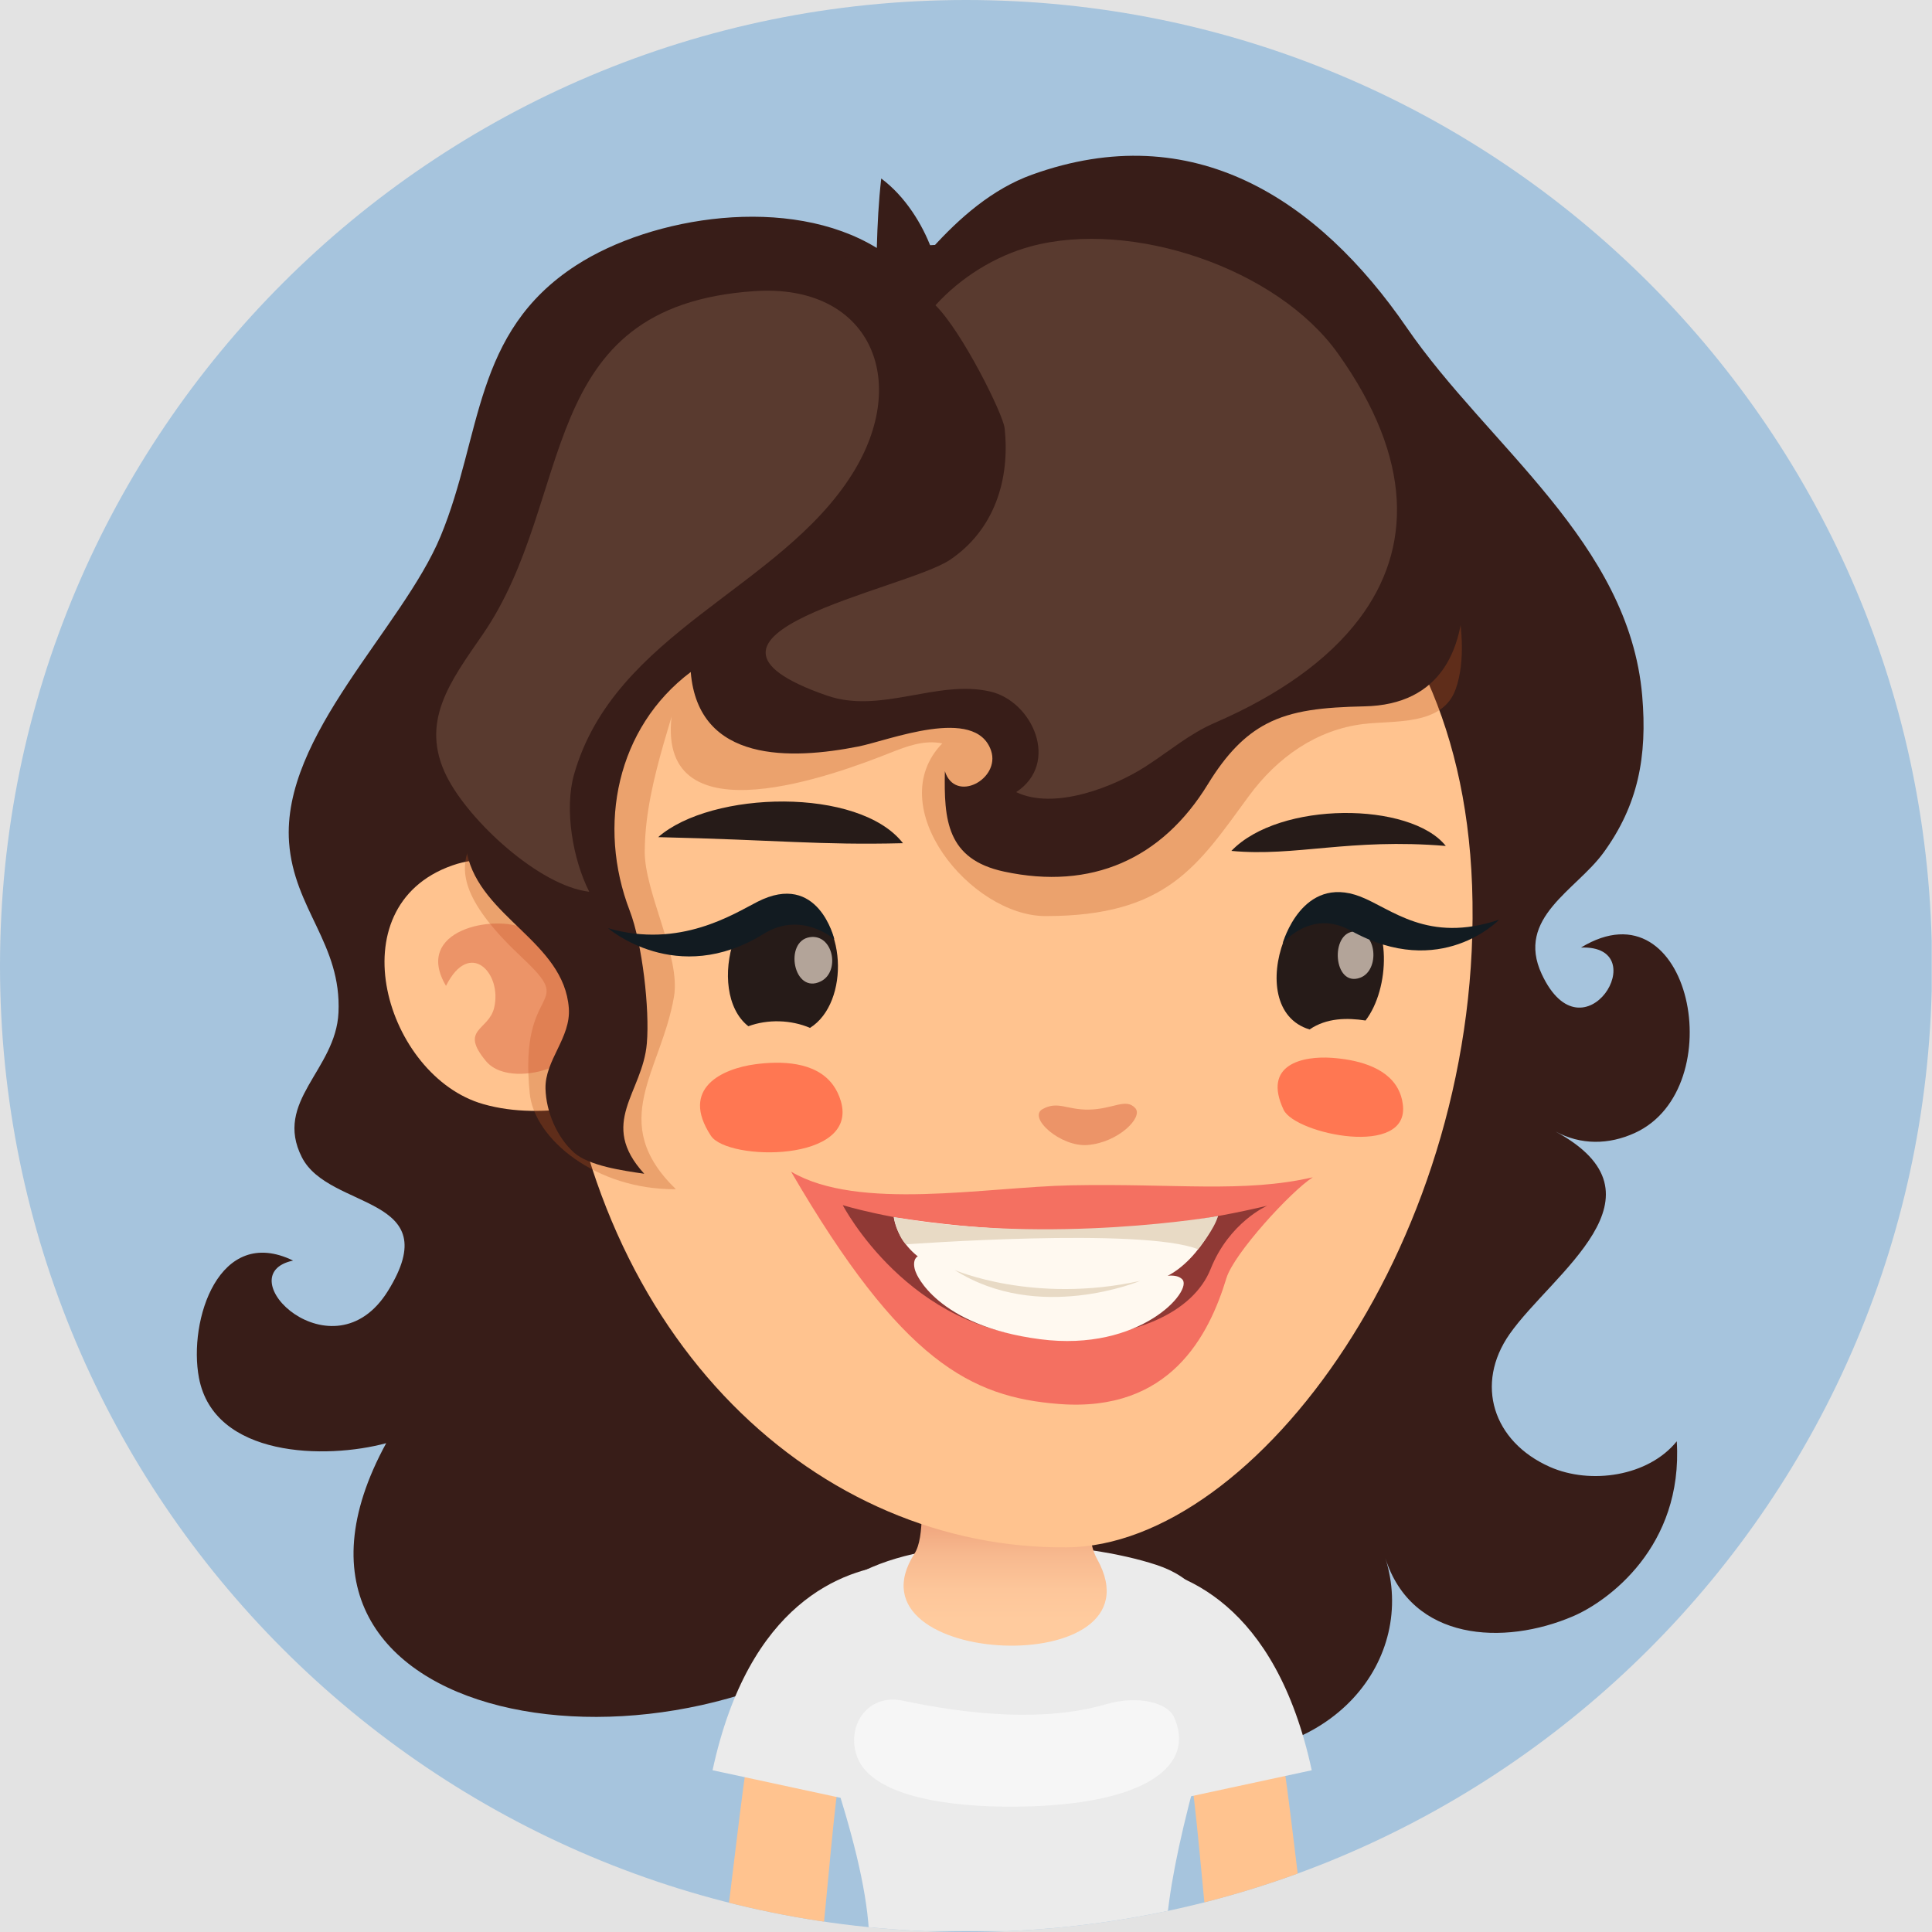
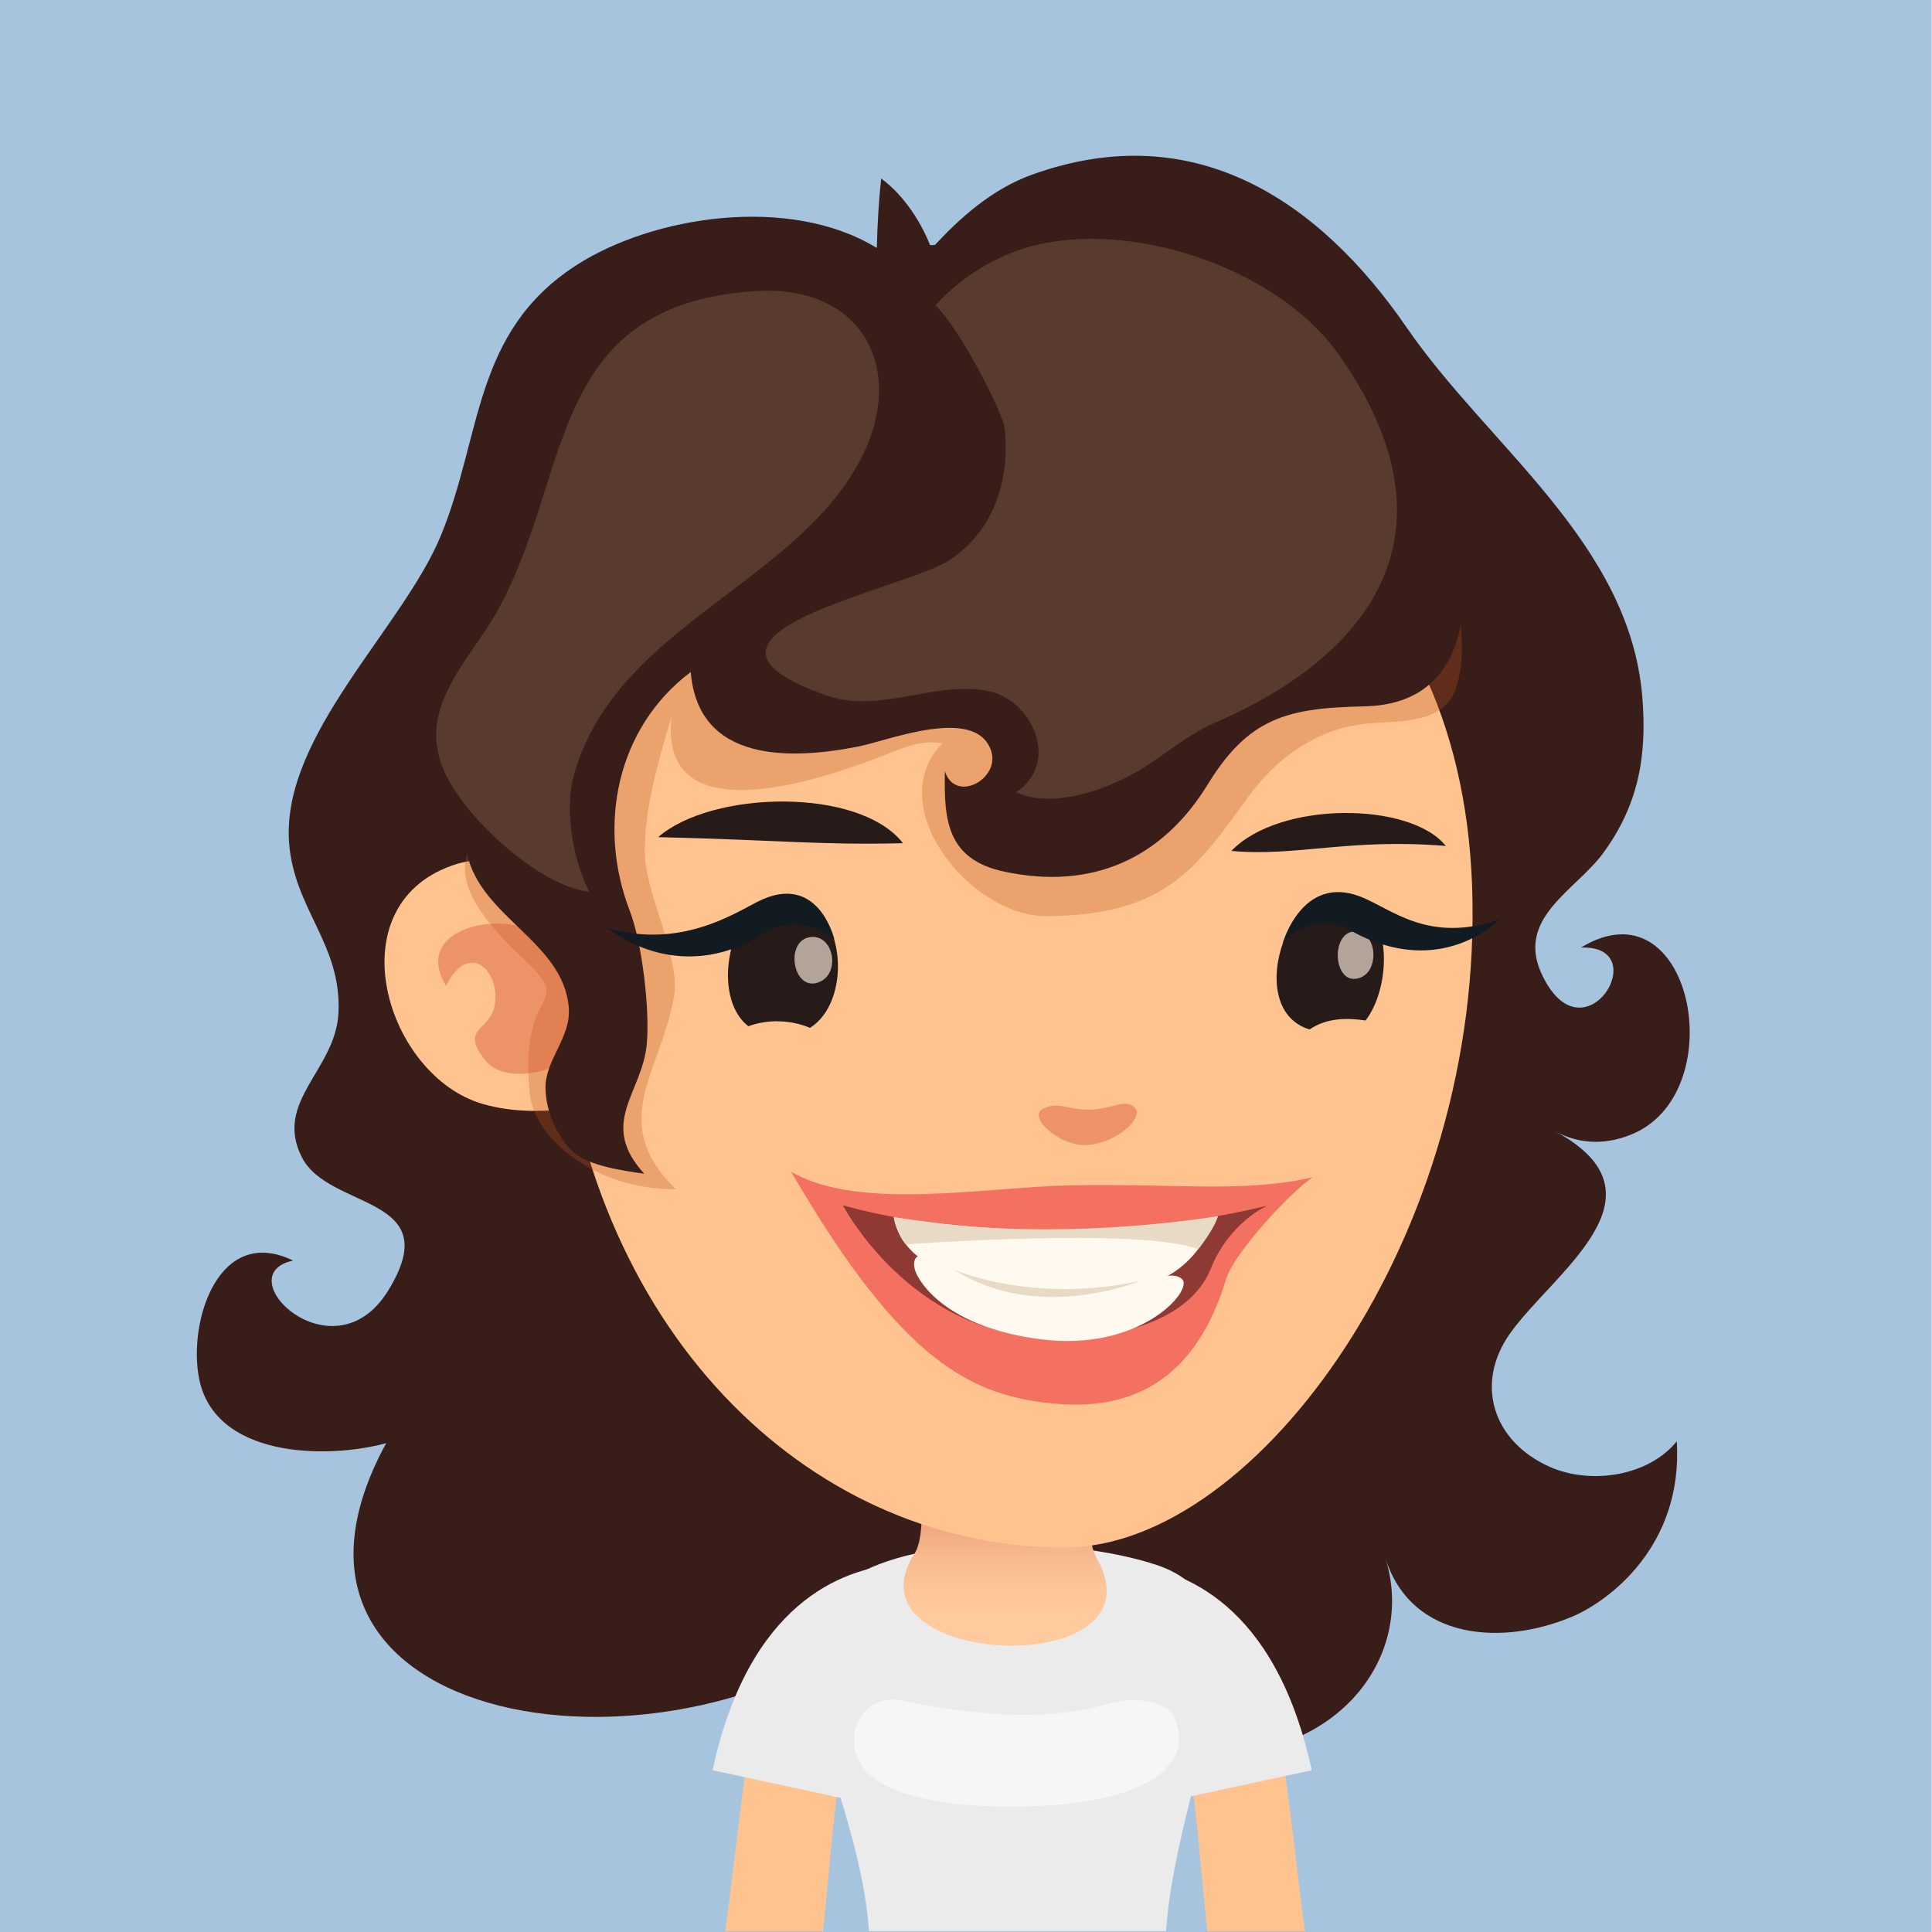
<svg xmlns="http://www.w3.org/2000/svg" width="100%" height="100%" viewBox="0 0 66 66" version="1.1" xml:space="preserve" style="fill-rule:evenodd;clip-rule:evenodd;stroke-linejoin:round;stroke-miterlimit:2;">
  <g transform="matrix(1,0,0,1,-766,-88)">
-     <g id="avatars">
-       <rect x="0" y="0" width="1000" height="765" style="fill:rgb(227,227,227);" />
-       <g transform="matrix(1,0,0,1,0.421,-0.251)">
-         <clipPath id="_clip1">
-           <circle cx="798.579" cy="121.251" r="33" />
-         </clipPath>
-         <g clip-path="url(#_clip1)">
-           <rect x="765.568" y="88.251" width="66" height="66" style="fill:rgb(166,196,221);" />
+     <g transform="matrix(1,0,0,1,0.421,-0.251)">
+       <rect x="765.568" y="88.251" width="66" height="66" style="fill:rgb(166,196,221);" />
+     </g>
+     <g transform="matrix(1,0,0,1,0.421,-0.251)">
+       <path d="M778.772,137.552C773.419,147.35 788.661,149.771 796.199,143.278C799.428,140.496 802.02,147.834 805.924,148.182C811.198,148.651 813.98,144.867 812.906,141.482C813.805,144.315 816.95,144.481 819.321,143.463C820.502,142.957 823.082,141.094 822.86,137.488C821.888,138.69 819.911,138.976 818.524,138.362C816.577,137.499 815.955,135.531 817.15,133.824C818.61,131.743 822.762,129.097 818.711,126.901C819.58,127.372 820.538,127.362 821.43,126.953C824.755,125.431 823.349,118.327 819.588,120.621C822.142,120.525 819.678,124.59 818.248,121.531C817.347,119.6 819.426,118.664 820.36,117.375C821.536,115.757 821.859,114.098 821.679,112.018C821.227,106.782 816.41,103.481 813.637,99.445C810.614,95.049 806.339,92.238 800.836,94.217C799.478,94.706 798.354,95.694 797.4,96.751C797.093,95.924 796.509,94.962 795.683,94.349C795.594,95.133 795.554,95.922 795.532,96.722C792.543,94.89 787.856,95.633 785.257,97.318C781.723,99.607 782.056,103.131 780.63,106.571C779.326,109.715 775.192,113.377 775.454,117.027C775.619,119.312 777.251,120.493 777.142,122.845C777.051,124.809 774.917,125.868 775.892,127.786C776.821,129.612 780.875,129.058 778.832,132.351C776.96,135.367 773.296,131.801 775.592,131.314C773.06,130.083 772.003,133.362 772.376,135.323C772.896,138.051 776.719,138.109 778.772,137.552Z" style="fill:rgb(56,29,24);fill-rule:nonzero;" />
+       <g>
+         <path d="M810.163,154.221C810.035,153.474 809.541,148.941 809.36,148.1L806.233,148.774C806.405,149.567 806.721,153.369 806.82,154.221L810.163,154.221Z" style="fill:rgb(255,195,143);fill-rule:nonzero;" />
+         <g>
+           <path d="M804.707,149.95C804.314,148.129 803.755,147.495 803.605,147.482L804.131,141.692C805.938,141.857 809.152,142.988 810.39,148.726L804.707,149.95Z" style="fill:rgb(235,235,235);fill-rule:nonzero;" />
        </g>
        <g>
-           <clipPath id="_clip2">
-             <circle cx="798.579" cy="121.251" r="33" />
-           </clipPath>
-           <g clip-path="url(#_clip2)">
-             <g>
-               <path d="M778.772,137.552C773.419,147.35 788.661,149.771 796.199,143.278C799.428,140.496 802.02,147.834 805.924,148.182C811.198,148.651 813.98,144.867 812.906,141.482C813.805,144.315 816.95,144.481 819.321,143.463C820.502,142.957 823.082,141.094 822.86,137.488C821.888,138.69 819.911,138.976 818.524,138.362C816.577,137.499 815.955,135.531 817.15,133.824C818.61,131.743 822.762,129.097 818.711,126.901C819.58,127.372 820.538,127.362 821.43,126.953C824.755,125.431 823.349,118.327 819.588,120.621C822.142,120.525 819.678,124.59 818.248,121.531C817.347,119.6 819.426,118.664 820.36,117.375C821.536,115.757 821.859,114.098 821.679,112.018C821.227,106.782 816.41,103.481 813.637,99.445C810.614,95.049 806.339,92.238 800.836,94.217C799.478,94.706 798.354,95.694 797.4,96.751C797.093,95.924 796.509,94.962 795.683,94.349C795.594,95.133 795.554,95.922 795.532,96.722C792.543,94.89 787.856,95.633 785.257,97.318C781.723,99.607 782.056,103.131 780.63,106.571C779.326,109.715 775.192,113.377 775.454,117.027C775.619,119.312 777.251,120.493 777.142,122.845C777.051,124.809 774.917,125.868 775.892,127.786C776.821,129.612 780.875,129.058 778.832,132.351C776.96,135.367 773.296,131.801 775.592,131.314C773.06,130.083 772.003,133.362 772.376,135.323C772.896,138.051 776.719,138.109 778.772,137.552Z" style="fill:rgb(56,29,24);fill-rule:nonzero;" />
-             </g>
-             <g>
-               <path d="M810.163,154.221C810.035,153.474 809.541,148.941 809.36,148.1L806.233,148.774C806.405,149.567 806.721,153.369 806.82,154.221L810.163,154.221Z" style="fill:rgb(255,195,143);fill-rule:nonzero;" />
-               <g>
-                 <path d="M804.707,149.95C804.314,148.129 803.755,147.495 803.605,147.482L804.131,141.692C805.938,141.857 809.152,142.988 810.39,148.726L804.707,149.95Z" style="fill:rgb(235,235,235);fill-rule:nonzero;" />
-               </g>
-               <g>
-                 <path d="M790.352,154.221C790.48,153.474 790.975,148.941 791.155,148.1L794.282,148.774C794.11,149.567 793.795,153.369 793.695,154.221L790.352,154.221Z" style="fill:rgb(255,195,143);fill-rule:nonzero;" />
-               </g>
-               <g>
-                 <path d="M795.605,149.95L789.921,148.725C791.158,142.987 794.373,141.856 796.18,141.691L796.705,147.481C796.558,147.495 795.998,148.129 795.605,149.95Z" style="fill:rgb(235,235,235);fill-rule:nonzero;" />
-               </g>
-               <path d="M805.414,154.221C805.5,152.915 805.815,151.299 806.396,149.125C807.492,145.025 807.616,142.542 805.081,141.709C802.618,140.899 798.077,140.627 795.377,141.782C793.224,142.703 792.535,144.195 794.004,148.742C794.652,150.747 795.167,152.645 795.263,154.221L805.414,154.221Z" style="fill:rgb(235,235,235);fill-rule:nonzero;" />
-               <path d="M803.059,141.513C802.533,140.57 803.001,139.073 803.092,137.473C803.302,133.848 797.04,133.713 797.048,137.669C797.05,139.423 797.183,140.758 796.819,141.326C794.311,145.246 805.398,145.714 803.059,141.513Z" style="fill:url(#_Linear3);fill-rule:nonzero;" />
-               <path d="M794.866,148.281C795.384,149.627 798.002,149.99 800.278,149.969C804.771,149.929 806.447,148.549 805.676,146.892C805.469,146.448 804.505,146.139 803.36,146.471C801.229,147.09 798.626,146.816 796.434,146.351C795.174,146.082 794.473,147.266 794.866,148.281Z" style="fill:rgb(251,251,251);fill-opacity:0.7;fill-rule:nonzero;" />
-             </g>
-             <g>
-               <path d="M815.868,118.509C815.45,107.028 806.93,102.134 798.568,103.203C790.207,104.272 783.576,111.004 784.672,122.595C785.769,134.187 793.592,141.181 802.022,141.112C808.492,141.061 816.3,130.48 815.868,118.509Z" style="fill:rgb(255,195,143);fill-rule:nonzero;" />
-               <path d="M782.085,125.968C783.145,126.272 784.268,126.242 785.343,126.085C785.364,126.051 785.384,126.017 785.405,125.98C785.869,125.175 784.922,121.303 784.658,120.51C783.993,118.512 782.943,117.141 781.023,117.818C777.024,119.231 778.772,125.024 782.085,125.968Z" style="fill:rgb(255,195,143);fill-rule:nonzero;" />
-               <path d="M787.662,116.376C787.627,116.69 787.607,117.008 787.604,117.327C787.59,118.728 788.838,120.929 788.604,122.295C788.168,124.853 786.3,126.581 788.669,128.876C785.944,128.902 783.835,127.161 783.676,125.61C783.28,121.749 785.35,122.777 783.405,120.956C779.445,117.243 782.717,116.804 782.987,114.543C783.274,112.127 785.41,109.982 786.67,108.027C788.437,105.282 791.663,104.011 794.725,103.316C799.147,102.312 803.901,102.146 808.404,102.623C810.527,102.849 812.81,102.863 813.973,104.979C814.92,106.706 815.979,109.898 815.308,111.79C814.859,113.058 813.211,112.853 812.141,112.986C810.562,113.183 809.222,114.107 808.234,115.456C806.499,117.825 805.448,119.546 801.299,119.546C798.745,119.546 795.677,115.803 797.768,113.647C797.148,113.518 796.545,113.749 795.968,113.978C794.226,114.667 788.036,117.01 788.521,112.734C788.164,113.925 787.804,115.136 787.662,116.376Z" style="fill:rgb(188,85,30);fill-opacity:0.3;fill-rule:nonzero;" />
-               <path d="M784.379,124.728C786.223,123.922 784.811,120.606 783.521,119.98C782.464,119.469 779.681,120.021 780.815,121.93C781.626,120.307 782.742,121.5 782.46,122.676C782.274,123.465 781.259,123.396 782.183,124.502C782.682,125.099 783.799,124.979 784.379,124.728Z" style="fill:rgb(209,79,46);fill-opacity:0.4;fill-rule:nonzero;" />
-               <path d="M808.841,112.981C809.732,112.514 810.778,112.412 812.189,112.381C814.791,112.328 815.691,110.439 815.572,107.954C815.25,101.21 808.816,97.751 802.851,97.223C801.135,97.073 799.519,96.565 797.767,96.61C794.845,96.686 792.017,97.676 789.441,99.049C785.603,101.094 783.128,105.726 782.006,109.841C781.354,112.242 781.009,114.942 781.531,117.402C781.996,119.597 784.843,120.425 785.011,122.691C785.085,123.705 784.191,124.467 784.214,125.439C784.234,126.237 784.608,127.104 785.185,127.622C785.695,128.08 786.869,128.243 787.587,128.348C786,126.608 787.533,125.596 787.676,123.895C787.777,122.728 787.52,120.477 787.092,119.364C785.971,116.452 786.648,113.11 789.176,111.208C789.43,114.329 792.619,114.204 794.9,113.753C795.927,113.551 798.913,112.344 799.436,113.896C799.761,114.865 798.211,115.706 797.857,114.596C797.826,116.247 797.912,117.606 799.885,118.027C802.854,118.662 805.268,117.612 806.843,115.039C807.481,113.998 808.108,113.366 808.841,112.981Z" style="fill:rgb(56,29,24);fill-rule:nonzero;" />
-               <path d="M812.019,109.384C810.94,110.818 809.232,112.011 807.084,112.941C806.202,113.322 805.513,113.924 804.707,114.44C803.618,115.139 801.597,115.935 800.293,115.311C801.8,114.32 800.851,112.204 799.404,111.874C797.583,111.458 795.673,112.652 793.832,112.014C787.814,109.93 796.507,108.4 798.028,107.378C799.541,106.361 800.092,104.64 799.897,102.874C799.845,102.4 798.46,99.597 797.536,98.679C798.389,97.738 799.568,96.997 800.798,96.666C804.235,95.741 809.205,97.408 811.287,100.329C813.864,103.946 813.814,106.998 812.019,109.384Z" style="fill:rgb(89,58,47);fill-rule:nonzero;" />
-               <path d="M785.188,114.712C784.852,115.899 785.148,117.616 785.709,118.715C784.002,118.515 781.602,116.299 780.837,114.771C779.908,112.911 780.964,111.528 782.064,109.933C785.29,105.249 783.765,98.707 791.356,98.196C795.266,97.933 796.727,101.212 794.689,104.45C792.223,108.371 786.563,109.854 785.188,114.712Z" style="fill:rgb(89,58,47);fill-rule:nonzero;" />
-             </g>
-             <g>
-               <path d="M813.337,125.449C813.416,125.598 813.475,125.768 813.499,125.96C813.769,127.829 809.822,126.993 809.43,126.165C808.697,124.612 810.078,124.318 811.08,124.388C811.852,124.444 812.916,124.661 813.337,125.449Z" style="fill:rgb(255,119,82);fill-rule:nonzero;" />
-               <path d="M794.037,125.317C794.15,125.471 794.24,125.654 794.305,125.871C794.916,127.975 790.434,127.919 789.865,127.051C788.795,125.421 790.261,124.758 791.377,124.608C792.234,124.494 793.441,124.499 794.037,125.317Z" style="fill:rgb(255,119,82);fill-rule:nonzero;" />
-               <path d="M814.97,117.15C813.762,115.636 809.291,115.605 807.645,117.319C809.84,117.526 811.676,116.877 814.97,117.15Z" style="fill:rgb(38,27,24);fill-rule:nonzero;" />
-               <path d="M804.364,126.109C804.64,126.42 803.782,127.28 802.736,127.366C801.812,127.444 800.675,126.426 801.196,126.139C801.718,125.851 802.017,126.166 802.764,126.157C803.597,126.148 804.041,125.746 804.364,126.109Z" style="fill:rgb(209,79,46);fill-opacity:0.4;fill-rule:nonzero;" />
-               <path d="M788.063,116.849C789.88,115.258 794.925,115.126 796.426,117.056C793.569,117.127 792.181,116.945 788.063,116.849Z" style="fill:rgb(38,27,24);fill-rule:nonzero;" />
-               <g>
-                 <g opacity="0.7">
-                   <path d="M810.426,128.469C808.062,129.011 805.742,128.675 802.182,128.743C799.238,128.801 794.905,129.636 792.603,128.276C796.381,134.766 798.75,135.983 801.766,136.214C805.548,136.502 806.877,133.881 807.477,131.91C807.73,131.076 809.677,128.947 810.426,128.469Z" style="fill:rgb(240,77,77);fill-rule:nonzero;" />
-                 </g>
-                 <path d="M794.369,129.42C794.369,129.42 800.623,131.402 808.867,129.441C808.867,129.441 807.573,130.003 806.937,131.599C806.356,133.059 804.355,134.05 801.34,133.946C796.634,133.783 794.369,129.42 794.369,129.42Z" style="fill:rgb(143,57,53);fill-rule:nonzero;" />
-                 <path d="M796.113,129.831C796.113,129.831 796.236,131.144 797.903,131.672C800.043,132.352 802.356,132.423 804.75,132.075C806.363,131.841 807.185,129.796 807.185,129.796C807.185,129.796 802.568,130.862 796.113,129.831Z" style="fill:rgb(255,249,240);fill-rule:nonzero;" />
-                 <path d="M796.873,131.732C796.715,131.388 796.792,130.84 797.554,131.361C798.62,132.091 800.408,132.267 802.564,132.215C804.561,132.168 805.579,131.574 805.964,131.952C806.353,132.328 804.541,134.447 801.112,134.001C797.544,133.537 796.873,131.732 796.873,131.732Z" style="fill:rgb(255,249,240);fill-rule:nonzero;" />
-                 <path d="M796.527,130.76C796.527,130.76 804.592,130.167 806.507,130.928C806.507,130.928 807.085,130.212 807.184,129.794C807.184,129.794 801.538,130.785 796.113,129.83C796.113,129.831 796.224,130.441 796.527,130.76Z" style="fill:rgb(232,218,197);fill-rule:nonzero;" />
-                 <path d="M798.19,131.635C798.19,131.635 800.883,132.809 804.534,132.006C804.534,132.006 801.052,133.466 798.19,131.635Z" style="fill:rgb(232,218,197);fill-rule:nonzero;" />
-               </g>
-               <g>
-                 <path d="M793.25,123.365C792.604,123.088 791.806,123.063 791.144,123.309C789.631,122.125 790.742,118.132 792.909,118.946C794.521,119.552 794.622,122.508 793.25,123.365Z" style="fill:rgb(38,27,24);fill-rule:nonzero;" />
-               </g>
-               <path d="M793.245,120.266C794.044,120.146 794.294,121.442 793.618,121.776C792.685,122.24 792.348,120.402 793.245,120.266Z" style="fill:rgb(240,222,209);fill-opacity:0.7;fill-rule:nonzero;" />
-               <g>
-                 <path d="M811.983,118.988C813.15,119.731 813.058,122.031 812.228,123.113C811.603,123.017 810.902,123.019 810.316,123.419C807.896,122.689 809.809,117.6 811.983,118.988Z" style="fill:rgb(38,27,24);fill-rule:nonzero;" />
-               </g>
-               <path d="M811.858,120.071C812.621,120.054 812.72,121.397 812.049,121.65C811.124,121.998 810.999,120.092 811.858,120.071Z" style="fill:rgb(240,222,209);fill-opacity:0.7;fill-rule:nonzero;" />
-               <path d="M816.79,119.67C816.79,119.67 814.804,121.758 811.723,120.042C810.364,119.286 809.398,120.477 809.398,120.477C809.398,120.477 810.053,118.113 812.046,118.878C813.115,119.291 814.347,120.491 816.79,119.67Z" style="fill:rgb(18,27,33);fill-rule:nonzero;" />
-               <path d="M786.352,119.96C786.352,119.96 788.694,121.993 791.664,120.155C792.965,119.347 794.081,120.339 794.081,120.339C794.081,120.339 793.538,117.997 791.457,119.056C790.659,119.46 788.81,120.673 786.352,119.96Z" style="fill:rgb(18,27,33);fill-rule:nonzero;" />
-             </g>
+           <path d="M790.352,154.221C790.48,153.474 790.975,148.941 791.155,148.1L794.282,148.774C794.11,149.567 793.795,153.369 793.695,154.221L790.352,154.221Z" style="fill:rgb(255,195,143);fill-rule:nonzero;" />
+         </g>
+         <g>
+           <path d="M795.605,149.95L789.921,148.725C791.158,142.987 794.373,141.856 796.18,141.691L796.705,147.481C796.558,147.495 795.998,148.129 795.605,149.95Z" style="fill:rgb(235,235,235);fill-rule:nonzero;" />
+         </g>
+         <path d="M805.414,154.221C805.5,152.915 805.815,151.299 806.396,149.125C807.492,145.025 807.616,142.542 805.081,141.709C802.618,140.899 798.077,140.627 795.377,141.782C793.224,142.703 792.535,144.195 794.004,148.742C794.652,150.747 795.167,152.645 795.263,154.221L805.414,154.221Z" style="fill:rgb(235,235,235);fill-rule:nonzero;" />
+         <path d="M803.059,141.513C802.533,140.57 803.001,139.073 803.092,137.473C803.302,133.848 797.04,133.713 797.048,137.669C797.05,139.423 797.183,140.758 796.819,141.326C794.311,145.246 805.398,145.714 803.059,141.513Z" style="fill:url(#_Linear1);fill-rule:nonzero;" />
+         <path d="M794.866,148.281C795.384,149.627 798.002,149.99 800.278,149.969C804.771,149.929 806.447,148.549 805.676,146.892C805.469,146.448 804.505,146.139 803.36,146.471C801.229,147.09 798.626,146.816 796.434,146.351C795.174,146.082 794.473,147.266 794.866,148.281Z" style="fill:rgb(251,251,251);fill-opacity:0.7;fill-rule:nonzero;" />
+       </g>
+       <g>
+         <path d="M815.868,118.509C815.45,107.028 806.93,102.134 798.568,103.203C790.207,104.272 783.576,111.004 784.672,122.595C785.769,134.187 793.592,141.181 802.022,141.112C808.492,141.061 816.3,130.48 815.868,118.509Z" style="fill:rgb(255,195,143);fill-rule:nonzero;" />
+         <path d="M782.085,125.968C783.145,126.272 784.268,126.242 785.343,126.085C785.364,126.051 785.384,126.017 785.405,125.98C785.869,125.175 784.922,121.303 784.658,120.51C783.993,118.512 782.943,117.141 781.023,117.818C777.024,119.231 778.772,125.024 782.085,125.968Z" style="fill:rgb(255,195,143);fill-rule:nonzero;" />
+         <path d="M787.662,116.376C787.627,116.69 787.607,117.008 787.604,117.327C787.59,118.728 788.838,120.929 788.604,122.295C788.168,124.853 786.3,126.581 788.669,128.876C785.944,128.902 783.835,127.161 783.676,125.61C783.28,121.749 785.35,122.777 783.405,120.956C779.445,117.243 782.717,116.804 782.987,114.543C783.274,112.127 785.41,109.982 786.67,108.027C788.437,105.282 791.663,104.011 794.725,103.316C799.147,102.312 803.901,102.146 808.404,102.623C810.527,102.849 812.81,102.863 813.973,104.979C814.92,106.706 815.979,109.898 815.308,111.79C814.859,113.058 813.211,112.853 812.141,112.986C810.562,113.183 809.222,114.107 808.234,115.456C806.499,117.825 805.448,119.546 801.299,119.546C798.745,119.546 795.677,115.803 797.768,113.647C797.148,113.518 796.545,113.749 795.968,113.978C794.226,114.667 788.036,117.01 788.521,112.734C788.164,113.925 787.804,115.136 787.662,116.376Z" style="fill:rgb(188,85,30);fill-opacity:0.3;fill-rule:nonzero;" />
+         <path d="M784.379,124.728C786.223,123.922 784.811,120.606 783.521,119.98C782.464,119.469 779.681,120.021 780.815,121.93C781.626,120.307 782.742,121.5 782.46,122.676C782.274,123.465 781.259,123.396 782.183,124.502C782.682,125.099 783.799,124.979 784.379,124.728Z" style="fill:rgb(209,79,46);fill-opacity:0.4;fill-rule:nonzero;" />
+         <path d="M808.841,112.981C809.732,112.514 810.778,112.412 812.189,112.381C814.791,112.328 815.691,110.439 815.572,107.954C815.25,101.21 808.816,97.751 802.851,97.223C801.135,97.073 799.519,96.565 797.767,96.61C794.845,96.686 792.017,97.676 789.441,99.049C785.603,101.094 783.128,105.726 782.006,109.841C781.354,112.242 781.009,114.942 781.531,117.402C781.996,119.597 784.843,120.425 785.011,122.691C785.085,123.705 784.191,124.467 784.214,125.439C784.234,126.237 784.608,127.104 785.185,127.622C785.695,128.08 786.869,128.243 787.587,128.348C786,126.608 787.533,125.596 787.676,123.895C787.777,122.728 787.52,120.477 787.092,119.364C785.971,116.452 786.648,113.11 789.176,111.208C789.43,114.329 792.619,114.204 794.9,113.753C795.927,113.551 798.913,112.344 799.436,113.896C799.761,114.865 798.211,115.706 797.857,114.596C797.826,116.247 797.912,117.606 799.885,118.027C802.854,118.662 805.268,117.612 806.843,115.039C807.481,113.998 808.108,113.366 808.841,112.981Z" style="fill:rgb(56,29,24);fill-rule:nonzero;" />
+         <path d="M812.019,109.384C810.94,110.818 809.232,112.011 807.084,112.941C806.202,113.322 805.513,113.924 804.707,114.44C803.618,115.139 801.597,115.935 800.293,115.311C801.8,114.32 800.851,112.204 799.404,111.874C797.583,111.458 795.673,112.652 793.832,112.014C787.814,109.93 796.507,108.4 798.028,107.378C799.541,106.361 800.092,104.64 799.897,102.874C799.845,102.4 798.46,99.597 797.536,98.679C798.389,97.738 799.568,96.997 800.798,96.666C804.235,95.741 809.205,97.408 811.287,100.329C813.864,103.946 813.814,106.998 812.019,109.384Z" style="fill:rgb(89,58,47);fill-rule:nonzero;" />
+         <path d="M785.188,114.712C784.852,115.899 785.148,117.616 785.709,118.715C784.002,118.515 781.602,116.299 780.837,114.771C779.908,112.911 780.964,111.528 782.064,109.933C785.29,105.249 783.765,98.707 791.356,98.196C795.266,97.933 796.727,101.212 794.689,104.45C792.223,108.371 786.563,109.854 785.188,114.712Z" style="fill:rgb(89,58,47);fill-rule:nonzero;" />
+       </g>
+       <g>
+         <path d="M814.97,117.15C813.762,115.636 809.291,115.605 807.645,117.319C809.84,117.526 811.676,116.877 814.97,117.15Z" style="fill:rgb(38,27,24);fill-rule:nonzero;" />
+         <path d="M804.364,126.109C804.64,126.42 803.782,127.28 802.736,127.366C801.812,127.444 800.675,126.426 801.196,126.139C801.718,125.851 802.017,126.166 802.764,126.157C803.597,126.148 804.041,125.746 804.364,126.109Z" style="fill:rgb(209,79,46);fill-opacity:0.4;fill-rule:nonzero;" />
+         <path d="M788.063,116.849C789.88,115.258 794.925,115.126 796.426,117.056C793.569,117.127 792.181,116.945 788.063,116.849Z" style="fill:rgb(38,27,24);fill-rule:nonzero;" />
+         <g>
+           <g opacity="0.7">
+             <path d="M810.426,128.469C808.062,129.011 805.742,128.675 802.182,128.743C799.238,128.801 794.905,129.636 792.603,128.276C796.381,134.766 798.75,135.983 801.766,136.214C805.548,136.502 806.877,133.881 807.477,131.91C807.73,131.076 809.677,128.947 810.426,128.469Z" style="fill:rgb(240,77,77);fill-rule:nonzero;" />
          </g>
+           <path d="M794.369,129.42C794.369,129.42 800.623,131.402 808.867,129.441C808.867,129.441 807.573,130.003 806.937,131.599C806.356,133.059 804.355,134.05 801.34,133.946C796.634,133.783 794.369,129.42 794.369,129.42Z" style="fill:rgb(143,57,53);fill-rule:nonzero;" />
+           <path d="M796.113,129.831C796.113,129.831 796.236,131.144 797.903,131.672C800.043,132.352 802.356,132.423 804.75,132.075C806.363,131.841 807.185,129.796 807.185,129.796C807.185,129.796 802.568,130.862 796.113,129.831Z" style="fill:rgb(255,249,240);fill-rule:nonzero;" />
+           <path d="M796.873,131.732C796.715,131.388 796.792,130.84 797.554,131.361C798.62,132.091 800.408,132.267 802.564,132.215C804.561,132.168 805.579,131.574 805.964,131.952C806.353,132.328 804.541,134.447 801.112,134.001C797.544,133.537 796.873,131.732 796.873,131.732Z" style="fill:rgb(255,249,240);fill-rule:nonzero;" />
+           <path d="M796.527,130.76C796.527,130.76 804.592,130.167 806.507,130.928C806.507,130.928 807.085,130.212 807.184,129.794C807.184,129.794 801.538,130.785 796.113,129.83C796.113,129.831 796.224,130.441 796.527,130.76Z" style="fill:rgb(232,218,197);fill-rule:nonzero;" />
+           <path d="M798.19,131.635C798.19,131.635 800.883,132.809 804.534,132.006C804.534,132.006 801.052,133.466 798.19,131.635Z" style="fill:rgb(232,218,197);fill-rule:nonzero;" />
        </g>
+         <g>
+           <path d="M793.25,123.365C792.604,123.088 791.806,123.063 791.144,123.309C789.631,122.125 790.742,118.132 792.909,118.946C794.521,119.552 794.622,122.508 793.25,123.365Z" style="fill:rgb(38,27,24);fill-rule:nonzero;" />
+         </g>
+         <path d="M793.245,120.266C794.044,120.146 794.294,121.442 793.618,121.776C792.685,122.24 792.348,120.402 793.245,120.266Z" style="fill:rgb(240,222,209);fill-opacity:0.7;fill-rule:nonzero;" />
+         <g>
+           <path d="M811.983,118.988C813.15,119.731 813.058,122.031 812.228,123.113C811.603,123.017 810.902,123.019 810.316,123.419C807.896,122.689 809.809,117.6 811.983,118.988Z" style="fill:rgb(38,27,24);fill-rule:nonzero;" />
+         </g>
+         <path d="M811.858,120.071C812.621,120.054 812.72,121.397 812.049,121.65C811.124,121.998 810.999,120.092 811.858,120.071Z" style="fill:rgb(240,222,209);fill-opacity:0.7;fill-rule:nonzero;" />
+         <path d="M816.79,119.67C816.79,119.67 814.804,121.758 811.723,120.042C810.364,119.286 809.398,120.477 809.398,120.477C809.398,120.477 810.053,118.113 812.046,118.878C813.115,119.291 814.347,120.491 816.79,119.67Z" style="fill:rgb(18,27,33);fill-rule:nonzero;" />
+         <path d="M786.352,119.96C786.352,119.96 788.694,121.993 791.664,120.155C792.965,119.347 794.081,120.339 794.081,120.339C794.081,120.339 793.538,117.997 791.457,119.056C790.659,119.46 788.81,120.673 786.352,119.96Z" style="fill:rgb(18,27,33);fill-rule:nonzero;" />
      </g>
    </g>
  </g>
  <defs>
-     <linearGradient id="_Linear3" x1="0" y1="0" x2="1" y2="0" gradientUnits="userSpaceOnUse" gradientTransform="matrix(2.1672e-16,3.5393,-3.5393,2.1672e-16,799.916,140.047)">
+     <linearGradient id="_Linear1" x1="0" y1="0" x2="1" y2="0" gradientUnits="userSpaceOnUse" gradientTransform="matrix(2.1672e-16,3.5393,-3.5393,2.1672e-16,799.916,140.047)">
      <stop offset="0" style="stop-color:rgb(238,161,122);stop-opacity:1" />
      <stop offset="0" style="stop-color:rgb(238,161,122);stop-opacity:1" />
      <stop offset="0.36" style="stop-color:rgb(247,184,142);stop-opacity:1" />
      <stop offset="0.71" style="stop-color:rgb(253,198,154);stop-opacity:1" />
      <stop offset="1" style="stop-color:rgb(255,203,158);stop-opacity:1" />
    </linearGradient>
  </defs>
</svg>
